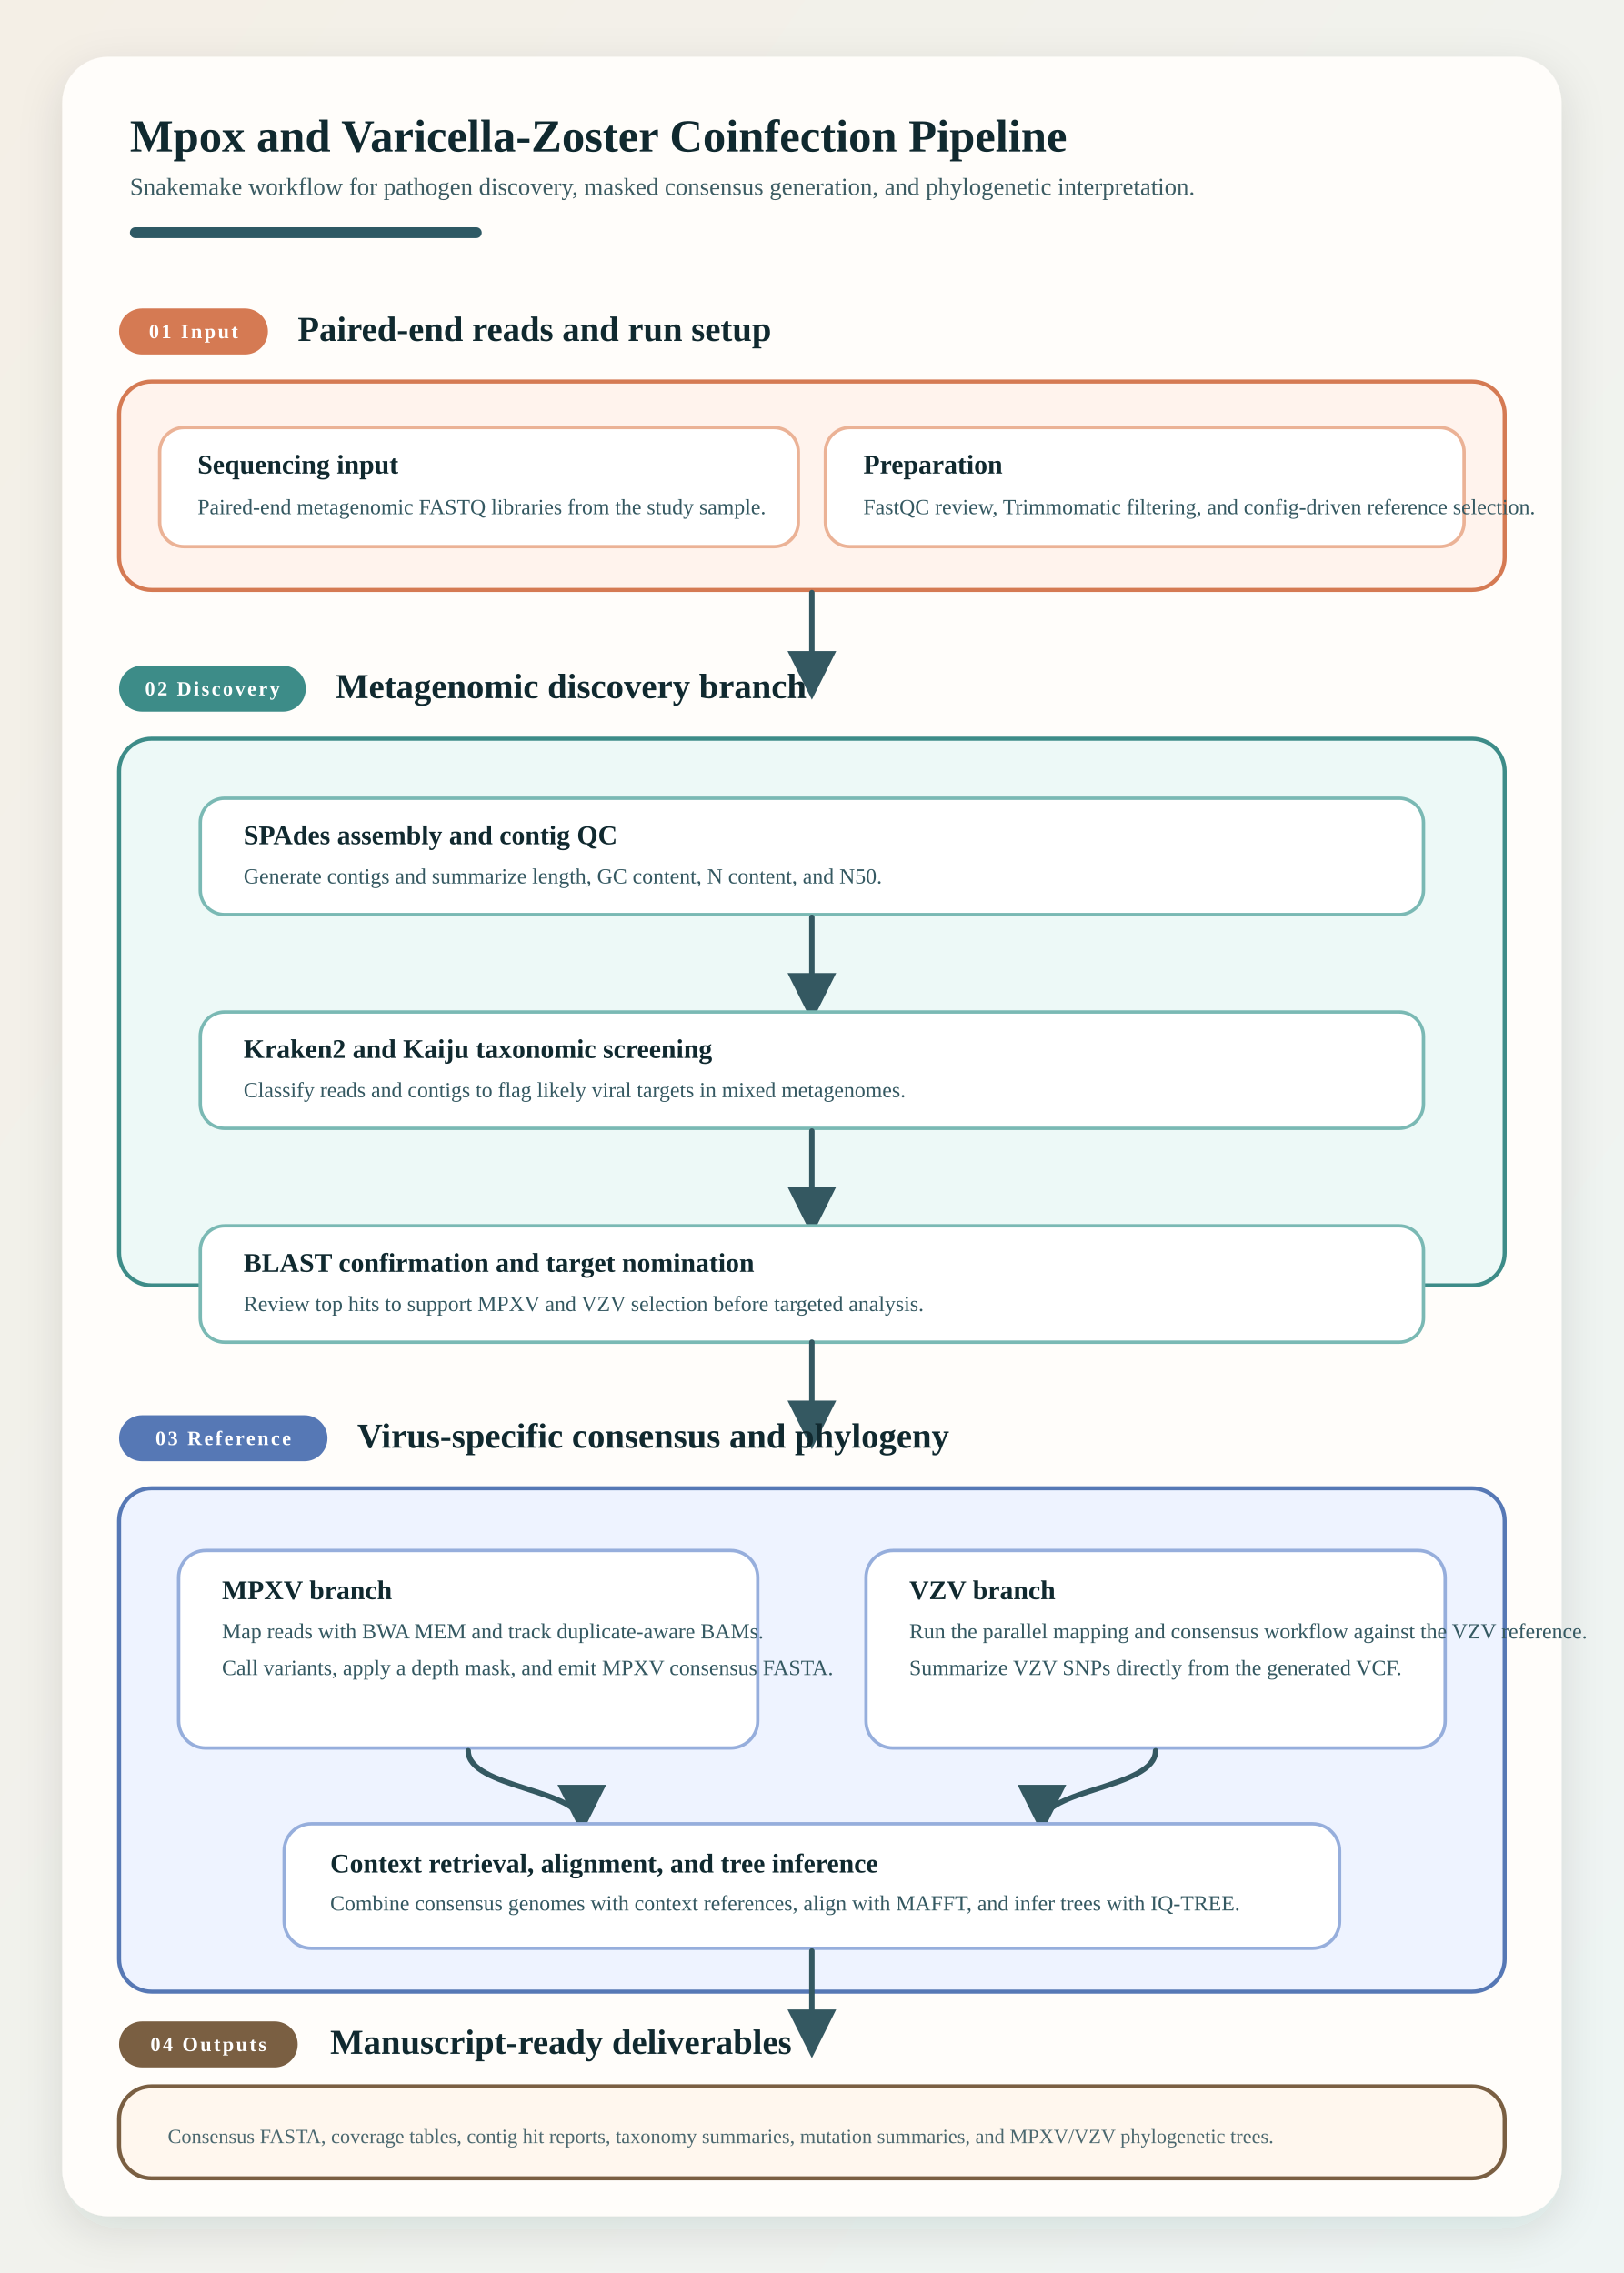
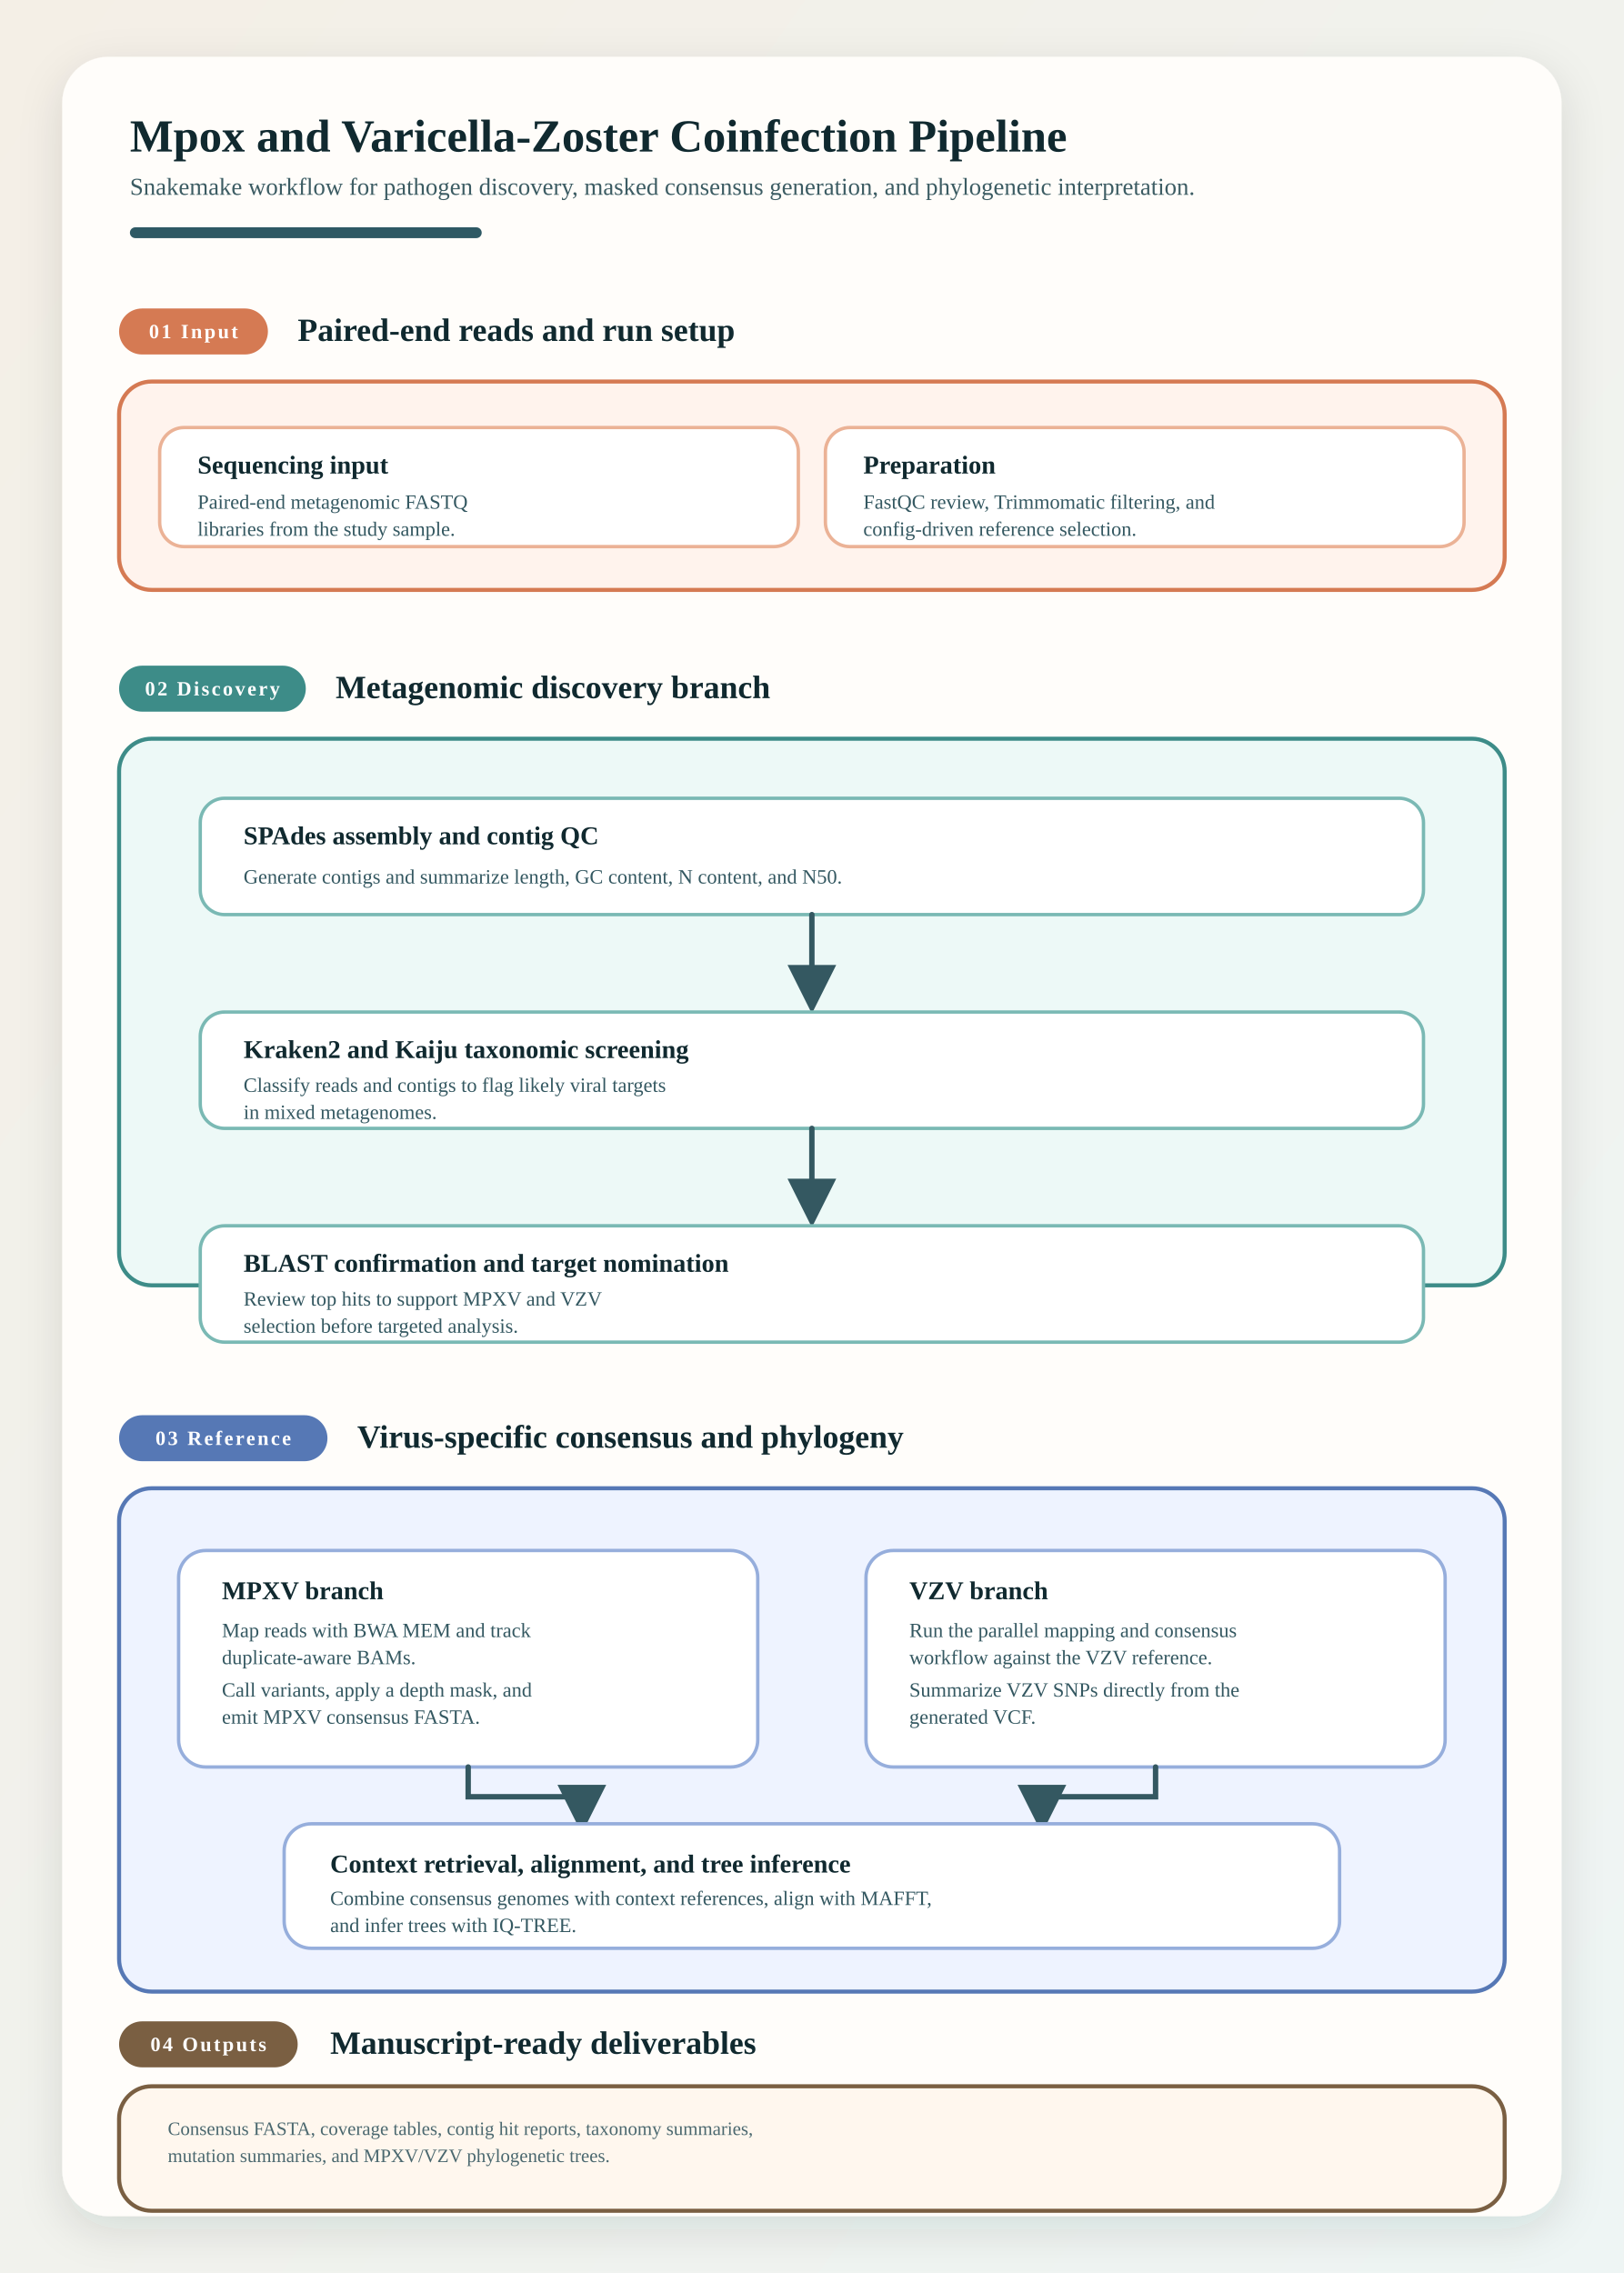
<svg xmlns="http://www.w3.org/2000/svg" width="1200" height="1680" viewBox="0 0 1200 1680" role="img" aria-labelledby="title desc">
  <defs>
    <linearGradient id="bg" x1="0" y1="0" x2="1" y2="1">
      <stop offset="0%" stop-color="#f4efe6" />
      <stop offset="100%" stop-color="#eef5f4" />
    </linearGradient>
    <filter id="shadow" x="-10%" y="-10%" width="120%" height="120%">
      <feDropShadow dx="0" dy="10" stdDeviation="16" flood-color="#19363c" flood-opacity="0.12" />
    </filter>
    <marker id="arrow" viewBox="0 0 10 10" refX="8" refY="5" markerWidth="9" markerHeight="9" orient="auto">
      <path d="M 0 0 L 10 5 L 0 10 z" fill="#345861" />
    </marker>
    <style>
      .title { font: 700 34px Georgia, 'Times New Roman', serif; fill: #10292f; }
      .subtitle { font: 400 18px Georgia, 'Times New Roman', serif; fill: #3c5c63; }
      .section-label { font: 700 15px Georgia, 'Times New Roman', serif; letter-spacing: 1.6px; text-transform: uppercase; fill: #ffffff; }
-       .section-title { font: 700 26px Georgia, 'Times New Roman', serif; fill: #10292f; }
-       .box-title { font: 700 20px Georgia, 'Times New Roman', serif; fill: #10292f; }
-       .box-text { font: 400 16px Georgia, 'Times New Roman', serif; fill: #345861; }
-       .small { font: 400 15px Georgia, 'Times New Roman', serif; fill: #4b686f; }
+       .section-title { font: 700 24px Georgia, 'Times New Roman', serif; fill: #10292f; }
+       .box-title { font: 700 19px Georgia, 'Times New Roman', serif; fill: #10292f; }
+       .box-text { font: 400 15px Georgia, 'Times New Roman', serif; fill: #345861; }
+       .small { font: 400 14px Georgia, 'Times New Roman', serif; fill: #4b686f; }
      .arrow { stroke: #345861; stroke-width: 4; fill: none; marker-end: url(#arrow); stroke-linecap: round; }
    </style>
  </defs>
  <rect width="1200" height="1680" fill="url(#bg)" />
  <rect x="46" y="42" width="1108" height="1596" rx="34" fill="#fffdfa" filter="url(#shadow)" />
  <text x="96" y="112" class="title">Mpox and Varicella-Zoster Coinfection Pipeline</text>
  <text x="96" y="144" class="subtitle">Snakemake workflow for pathogen discovery, masked consensus generation, and phylogenetic interpretation.</text>
  <rect x="96" y="168" width="260" height="8" rx="4" fill="#2e5964" />
  <rect x="88" y="228" width="110" height="34" rx="17" fill="#d57a53" />
  <text x="143" y="250" text-anchor="middle" class="section-label">01 Input</text>
  <text x="220" y="252" class="section-title">Paired-end reads and run setup</text>
  <rect x="88" y="282" width="1024" height="154" rx="24" fill="#fff3ed" stroke="#d57a53" stroke-width="3" />
  <rect x="118" y="316" width="472" height="88" rx="18" fill="#ffffff" stroke="#ebb296" stroke-width="2.5" />
  <text x="146" y="350" class="box-title">Sequencing input</text>
-   <text x="146" y="380" class="box-text">Paired-end metagenomic FASTQ libraries from the study sample.</text>
+   <text x="146" y="376" class="box-text">
+     <tspan x="146" dy="0">Paired-end metagenomic FASTQ</tspan>
+     <tspan x="146" dy="20">libraries from the study sample.</tspan>
+   </text>
  <rect x="610" y="316" width="472" height="88" rx="18" fill="#ffffff" stroke="#ebb296" stroke-width="2.5" />
  <text x="638" y="350" class="box-title">Preparation</text>
-   <text x="638" y="380" class="box-text">FastQC review, Trimmomatic filtering, and config-driven reference selection.</text>
-   <path class="arrow" d="M 600 438 C 600 466, 600 478, 600 510" />
+   <text x="638" y="376" class="box-text">
+     <tspan x="638" dy="0">FastQC review, Trimmomatic filtering, and</tspan>
+     <tspan x="638" dy="20">config-driven reference selection.</tspan>
+   </text>
  <rect x="88" y="492" width="138" height="34" rx="17" fill="#3d8c88" />
  <text x="157" y="514" text-anchor="middle" class="section-label">02 Discovery</text>
  <text x="248" y="516" class="section-title">Metagenomic discovery branch</text>
  <rect x="88" y="546" width="1024" height="404" rx="24" fill="#edf9f7" stroke="#3d8c88" stroke-width="3" />
  <rect x="148" y="590" width="904" height="86" rx="18" fill="#ffffff" stroke="#7ab9b4" stroke-width="2.5" />
  <text x="180" y="624" class="box-title">SPAdes assembly and contig QC</text>
  <text x="180" y="653" class="box-text">Generate contigs and summarize length, GC content, N content, and N50.</text>
-   <path class="arrow" d="M 600 678 C 600 708, 600 720, 600 748" />
+   <path class="arrow" d="M 600 676 L 600 742" />
  <rect x="148" y="748" width="904" height="86" rx="18" fill="#ffffff" stroke="#7ab9b4" stroke-width="2.5" />
  <text x="180" y="782" class="box-title">Kraken2 and Kaiju taxonomic screening</text>
-   <text x="180" y="811" class="box-text">Classify reads and contigs to flag likely viral targets in mixed metagenomes.</text>
-   <path class="arrow" d="M 600 836 C 600 866, 600 878, 600 906" />
+   <text x="180" y="807" class="box-text">
+     <tspan x="180" dy="0">Classify reads and contigs to flag likely viral targets</tspan>
+     <tspan x="180" dy="20">in mixed metagenomes.</tspan>
+   </text>
+   <path class="arrow" d="M 600 834 L 600 900" />
  <rect x="148" y="906" width="904" height="86" rx="18" fill="#ffffff" stroke="#7ab9b4" stroke-width="2.5" />
  <text x="180" y="940" class="box-title">BLAST confirmation and target nomination</text>
-   <text x="180" y="969" class="box-text">Review top hits to support MPXV and VZV selection before targeted analysis.</text>
-   <path class="arrow" d="M 600 992 C 600 1020, 600 1032, 600 1064" />
+   <text x="180" y="965" class="box-text">
+     <tspan x="180" dy="0">Review top hits to support MPXV and VZV</tspan>
+     <tspan x="180" dy="20">selection before targeted analysis.</tspan>
+   </text>
  <rect x="88" y="1046" width="154" height="34" rx="17" fill="#5678b5" />
  <text x="165" y="1068" text-anchor="middle" class="section-label">03 Reference</text>
  <text x="264" y="1070" class="section-title">Virus-specific consensus and phylogeny</text>
  <rect x="88" y="1100" width="1024" height="372" rx="24" fill="#eef3ff" stroke="#5678b5" stroke-width="3" />
-   <rect x="132" y="1146" width="428" height="146" rx="20" fill="#ffffff" stroke="#96aedc" stroke-width="2.5" />
+   <rect x="132" y="1146" width="428" height="160" rx="20" fill="#ffffff" stroke="#96aedc" stroke-width="2.5" />
  <text x="164" y="1182" class="box-title">MPXV branch</text>
-   <text x="164" y="1211" class="box-text">Map reads with BWA MEM and track duplicate-aware BAMs.</text>
-   <text x="164" y="1238" class="box-text">Call variants, apply a depth mask, and emit MPXV consensus FASTA.</text>
-   <rect x="640" y="1146" width="428" height="146" rx="20" fill="#ffffff" stroke="#96aedc" stroke-width="2.5" />
+   <text x="164" y="1210" class="box-text">
+     <tspan x="164" dy="0">Map reads with BWA MEM and track</tspan>
+     <tspan x="164" dy="20">duplicate-aware BAMs.</tspan>
+     <tspan x="164" dy="24">Call variants, apply a depth mask, and</tspan>
+     <tspan x="164" dy="20">emit MPXV consensus FASTA.</tspan>
+   </text>
+   <rect x="640" y="1146" width="428" height="160" rx="20" fill="#ffffff" stroke="#96aedc" stroke-width="2.5" />
  <text x="672" y="1182" class="box-title">VZV branch</text>
-   <text x="672" y="1211" class="box-text">Run the parallel mapping and consensus workflow against the VZV reference.</text>
-   <text x="672" y="1238" class="box-text">Summarize VZV SNPs directly from the generated VCF.</text>
-   <path class="arrow" d="M 346 1294 C 346 1322, 430 1322, 430 1348" />
-   <path class="arrow" d="M 854 1294 C 854 1322, 770 1322, 770 1348" />
+   <text x="672" y="1210" class="box-text">
+     <tspan x="672" dy="0">Run the parallel mapping and consensus</tspan>
+     <tspan x="672" dy="20">workflow against the VZV reference.</tspan>
+     <tspan x="672" dy="24">Summarize VZV SNPs directly from the</tspan>
+     <tspan x="672" dy="20">generated VCF.</tspan>
+   </text>
+   <path class="arrow" d="M 346 1306 L 346 1328 L 430 1328 L 430 1348" />
+   <path class="arrow" d="M 854 1306 L 854 1328 L 770 1328 L 770 1348" />
  <rect x="210" y="1348" width="780" height="92" rx="20" fill="#ffffff" stroke="#96aedc" stroke-width="2.5" />
  <text x="244" y="1384" class="box-title">Context retrieval, alignment, and tree inference</text>
-   <text x="244" y="1412" class="box-text">Combine consensus genomes with context references, align with MAFFT, and infer trees with IQ-TREE.</text>
-   <path class="arrow" d="M 600 1442 C 600 1470, 600 1482, 600 1514" />
+   <text x="244" y="1408" class="box-text">
+     <tspan x="244" dy="0">Combine consensus genomes with context references, align with MAFFT,</tspan>
+     <tspan x="244" dy="20">and infer trees with IQ-TREE.</tspan>
+   </text>
  <rect x="88" y="1494" width="132" height="34" rx="17" fill="#7a5f42" />
  <text x="154" y="1516" text-anchor="middle" class="section-label">04 Outputs</text>
  <text x="244" y="1518" class="section-title">Manuscript-ready deliverables</text>
-   <rect x="88" y="1542" width="1024" height="68" rx="24" fill="#fff7ee" stroke="#7a5f42" stroke-width="3" />
-   <text x="124" y="1584" class="small">Consensus FASTA, coverage tables, contig hit reports, taxonomy summaries, mutation summaries, and MPXV/VZV phylogenetic trees.</text>
+   <rect x="88" y="1542" width="1024" height="92" rx="24" fill="#fff7ee" stroke="#7a5f42" stroke-width="3" />
+   <text x="124" y="1578" class="small">
+     <tspan x="124" dy="0">Consensus FASTA, coverage tables, contig hit reports, taxonomy summaries,</tspan>
+     <tspan x="124" dy="20">mutation summaries, and MPXV/VZV phylogenetic trees.</tspan>
+   </text>
</svg>
